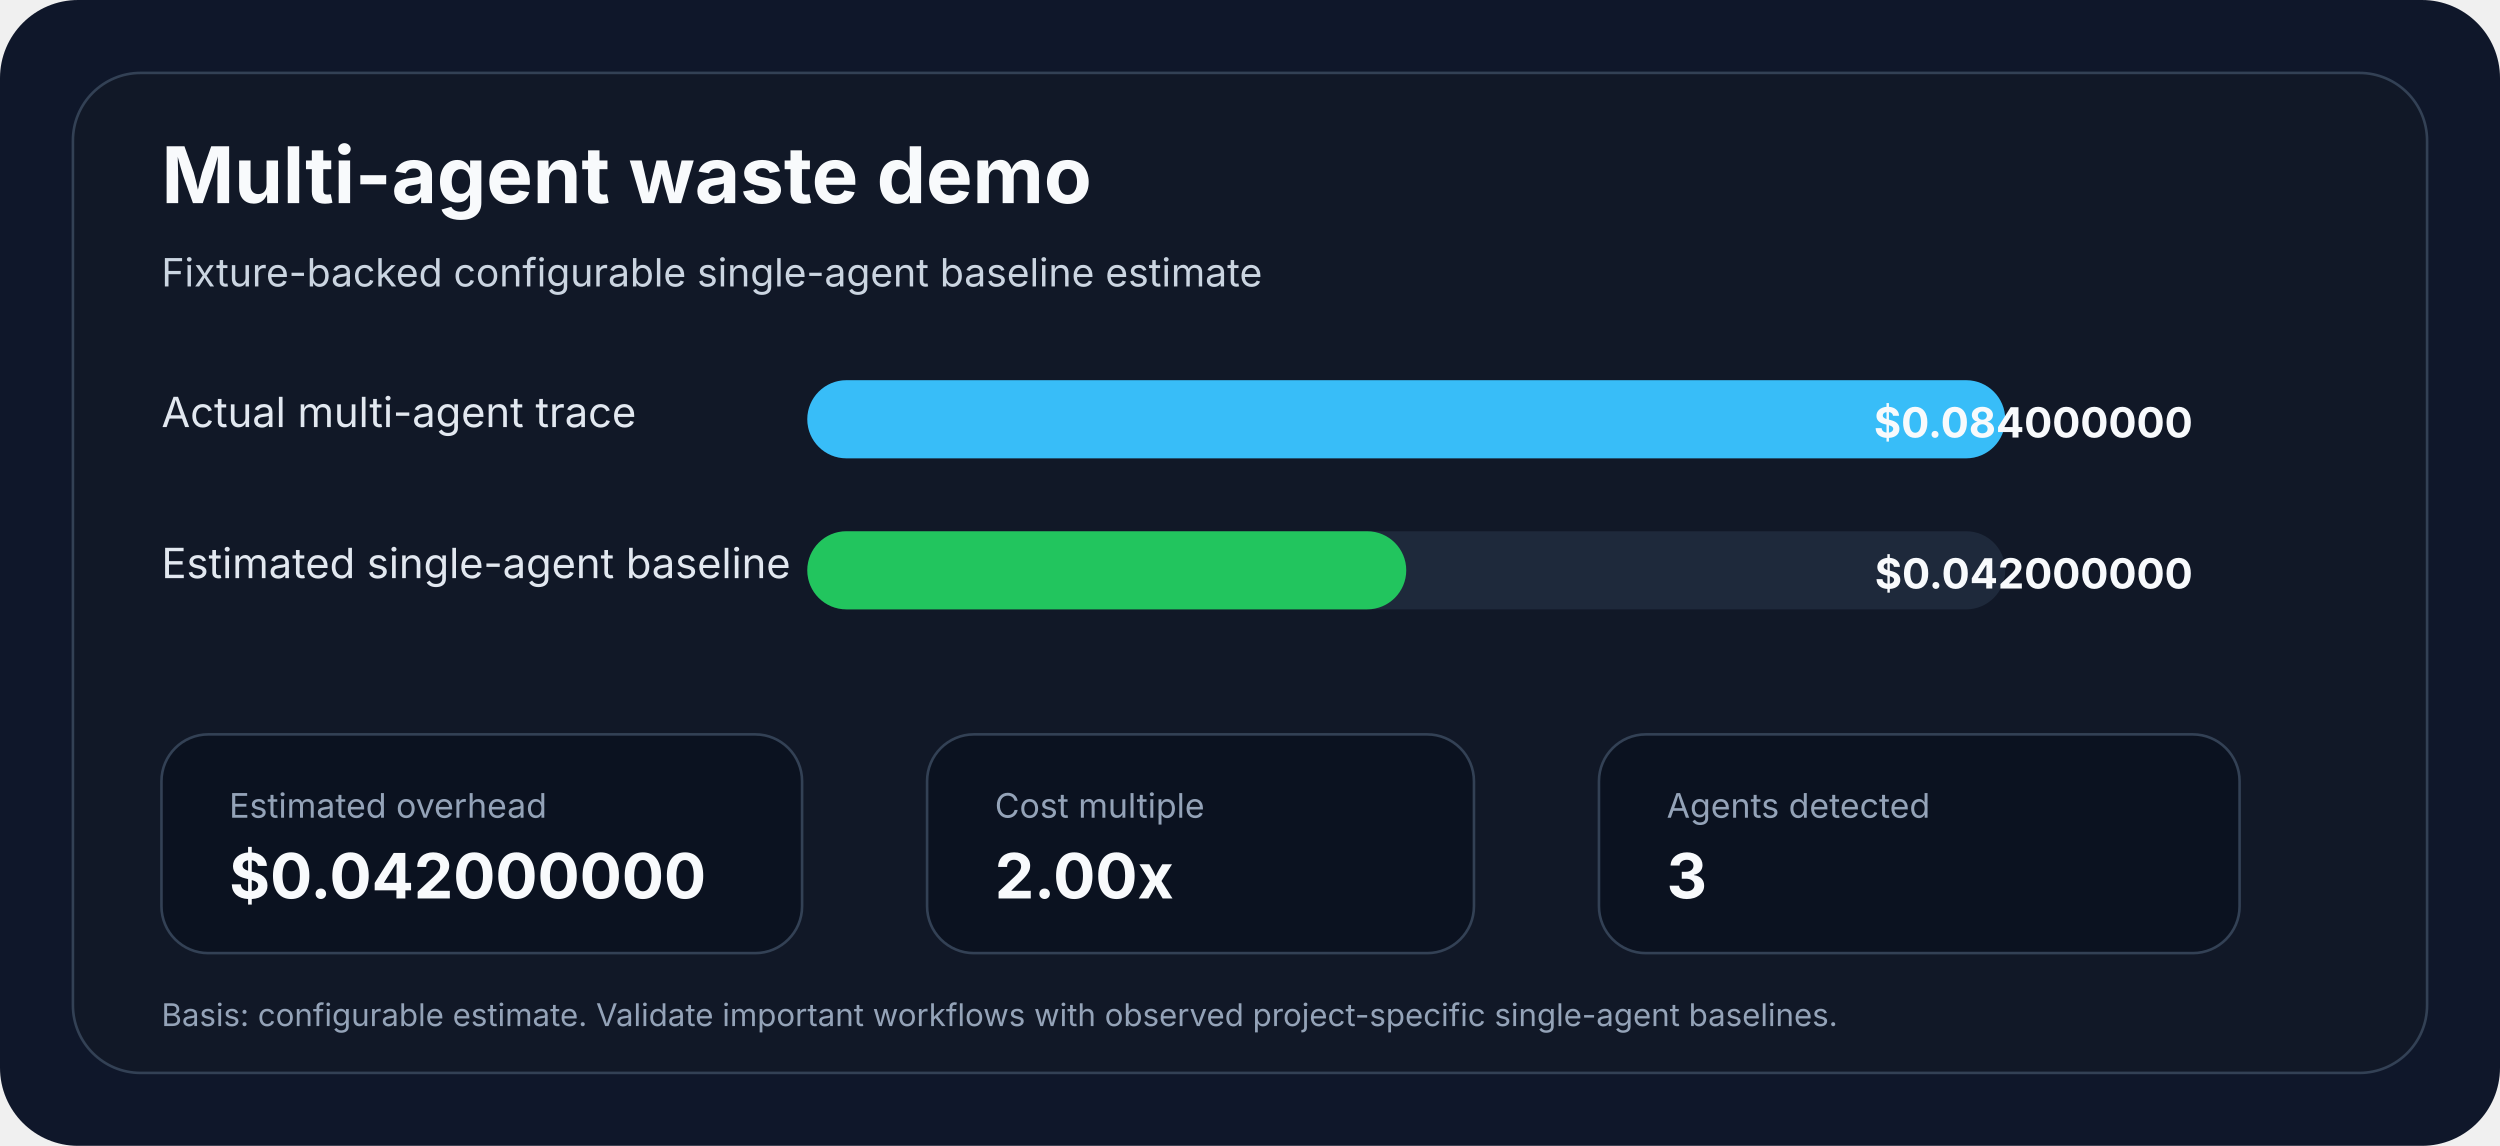
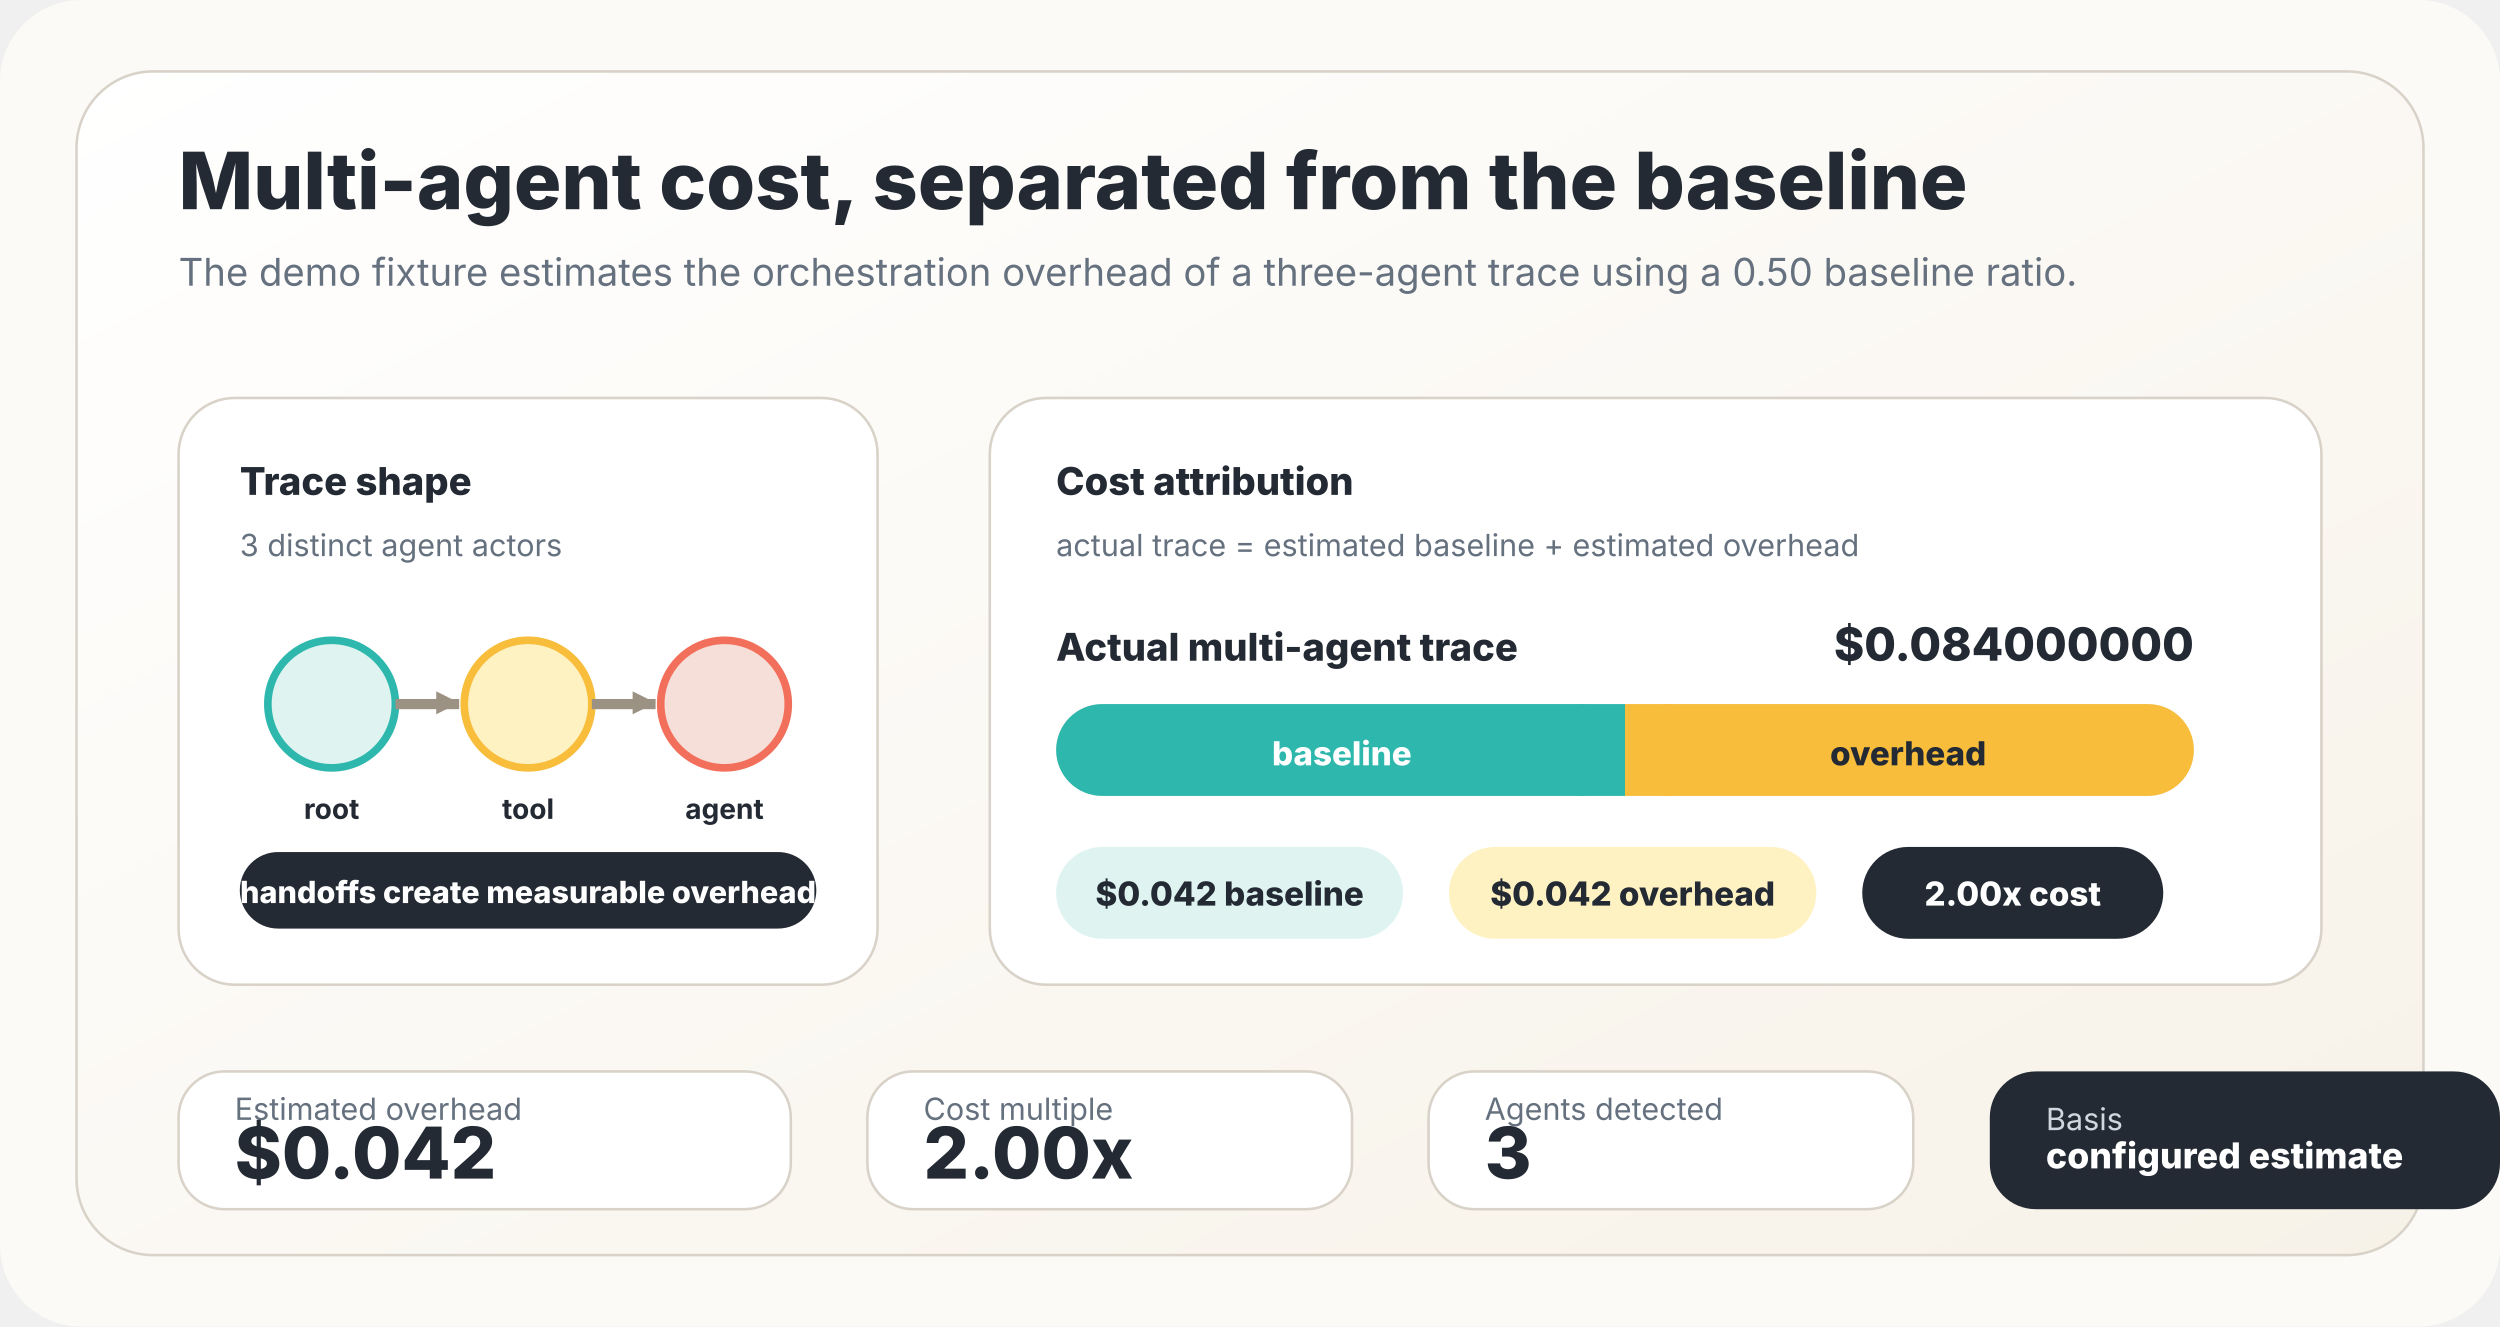
- <svg xmlns="http://www.w3.org/2000/svg" width="960" height="440" viewBox="0 0 960 440" role="img" aria-labelledby="title desc">
-   <rect width="960" height="440" rx="30" fill="#0f172a" />
-   <rect x="28" y="28" width="904" height="384" rx="26" fill="#111827" stroke="#334155" />
-   <text x="62" y="78" fill="#f8fafc" font-family="Inter, ui-sans-serif, system-ui, sans-serif" font-size="30" font-weight="700">Multi-agent waste demo</text>
-   <text x="62" y="110" fill="#cbd5e1" font-family="Inter, ui-sans-serif, system-ui, sans-serif" font-size="15">Fixture-backed configurable single-agent baseline estimate</text>
-   <g font-family="Inter, ui-sans-serif, system-ui, sans-serif">
-     <text x="62" y="164" fill="#e2e8f0" font-size="16">Actual multi-agent trace</text>
-     <rect x="310" y="146" width="460" height="30" rx="15" fill="#1e293b" />
-     <rect x="310" y="146" width="460" height="30" rx="15" fill="#38bdf8" />
-     <text x="842" y="168" fill="#f8fafc" font-size="16" font-weight="700" text-anchor="end">$0.084000000</text>
-     <text x="62" y="222" fill="#e2e8f0" font-size="16">Estimated single-agent baseline</text>
-     <rect x="310" y="204" width="460" height="30" rx="15" fill="#1e293b" />
-     <rect x="310" y="204" width="230" height="30" rx="15" fill="#22c55e" />
-     <text x="842" y="226" fill="#f8fafc" font-size="16" font-weight="700" text-anchor="end">$0.042000000</text>
+ <svg xmlns="http://www.w3.org/2000/svg" width="980" height="520" viewBox="0 0 980 520" role="img" aria-labelledby="title desc">
+   <defs>
+     <linearGradient id="panel" x1="0" y1="0" x2="1" y2="1">
+       <stop offset="0" stop-color="#ffffff" />
+       <stop offset="1" stop-color="#f7f2e8" />
+     </linearGradient>
+     <marker id="arrow" markerWidth="10" markerHeight="10" refX="9" refY="5" orient="auto" markerUnits="userSpaceOnUse">
+       <path d="M0 0L9 4.5L0 9Z" fill="#9c9284" />
+     </marker>
+     <style>
+       .font { font-family: Inter, ui-sans-serif, system-ui, -apple-system, BlinkMacSystemFont, "Segoe UI", sans-serif; }
+       .title { fill: #232a33; font-size: 31px; font-weight: 760; }
+       .sub { fill: #66717f; font-size: 15px; }
+       .label { fill: #232a33; font-size: 15px; font-weight: 760; }
+       .muted { fill: #66717f; font-size: 12px; }
+       .metric { fill: #232a33; font-size: 28px; font-weight: 800; }
+       .money { fill: #232a33; font-size: 18px; font-weight: 800; }
+     </style>
+   </defs>
+   <rect width="980" height="520" rx="32" fill="#fbfaf7" />
+   <rect x="30" y="28" width="920" height="464" rx="30" fill="url(#panel)" stroke="#d8d2c8" />
+   <g class="font">
+     <text x="70" y="82" class="title">Multi-agent cost, separated from the baseline</text>
+     <text x="70" y="112" class="sub">The demo fixture estimates the orchestration overhead of a three-agent trace using a 0.50 baseline ratio.</text>
+     <g transform="translate(70 156)">
+       <rect width="274" height="230" rx="22" fill="#ffffff" stroke="#d8d2c8" />
+       <text x="24" y="38" class="label">Trace shape</text>
+       <text x="24" y="62" class="muted">3 distinct agent actors</text>
+       <g transform="translate(28 94)">
+         <circle cx="32" cy="26" r="25" fill="#dff4f1" stroke="#2db7ad" stroke-width="3" />
+         <circle cx="109" cy="26" r="25" fill="#fff2c2" stroke="#f8bd3b" stroke-width="3" />
+         <circle cx="186" cy="26" r="25" fill="#f6dfd8" stroke="#f26f5b" stroke-width="3" />
+         <path d="M57 26H82" fill="none" stroke="#9c9284" stroke-width="4" marker-end="url(#arrow)" />
+         <path d="M134 26H159" fill="none" stroke="#9c9284" stroke-width="4" marker-end="url(#arrow)" />
+         <text x="32" y="71" fill="#232a33" font-size="11" font-weight="700" text-anchor="middle">root</text>
+         <text x="109" y="71" fill="#232a33" font-size="11" font-weight="700" text-anchor="middle">tool</text>
+         <text x="186" y="71" fill="#232a33" font-size="11" font-weight="700" text-anchor="middle">agent</text>
+       </g>
+       <rect x="24" y="178" width="226" height="30" rx="15" fill="#232a33" />
+       <text x="137" y="198" text-anchor="middle" fill="#ffffff" font-size="12" font-weight="760">handoffs create measurable overhead</text>
+     </g>
+     <g transform="translate(388 156)">
+       <rect width="522" height="230" rx="22" fill="#ffffff" stroke="#d8d2c8" />
+       <text x="26" y="38" class="label">Cost attribution</text>
+       <text x="26" y="62" class="muted">actual trace = estimated baseline + estimated overhead</text>
+       <text x="26" y="103" class="label">Actual multi-agent trace</text>
+       <text x="472" y="103" class="money" text-anchor="end">$0.084000000</text>
+       <rect x="26" y="120" width="446" height="36" rx="18" fill="#f1ede4" />
+       <rect x="26" y="120" width="223" height="36" rx="18" fill="#2db7ad" />
+       <path d="M231 120H249V156H231Z" fill="#2db7ad" />
+       <rect x="249" y="120" width="223" height="36" rx="18" fill="#f8bd3b" />
+       <path d="M249 120H267V156H249Z" fill="#f8bd3b" />
+       <text x="138" y="144" fill="#ffffff" font-size="13" font-weight="800" text-anchor="middle">baseline</text>
+       <text x="360" y="144" fill="#232a33" font-size="13" font-weight="800" text-anchor="middle">overhead</text>
+       <g transform="translate(26 176)">
+         <rect width="136" height="36" rx="18" fill="#dff4f1" />
+         <text x="68" y="23" fill="#232a33" font-size="13" font-weight="800" text-anchor="middle">$0.042 baseline</text>
+         <rect x="154" width="144" height="36" rx="18" fill="#fff2c2" />
+         <text x="226" y="23" fill="#232a33" font-size="13" font-weight="800" text-anchor="middle">$0.042 overhead</text>
+         <rect x="316" width="118" height="36" rx="18" fill="#232a33" />
+         <text x="375" y="23" fill="#ffffff" font-size="13" font-weight="800" text-anchor="middle">2.00x cost</text>
+       </g>
+     </g>
+     <g transform="translate(70 420)">
+       <rect width="240" height="54" rx="18" fill="#ffffff" stroke="#d8d2c8" />
+       <text x="22" y="19" class="muted">Estimated overhead</text>
+       <text x="22" y="42" class="metric">$0.042</text>
+       <rect x="270" width="190" height="54" rx="18" fill="#ffffff" stroke="#d8d2c8" />
+       <text x="292" y="19" class="muted">Cost multiple</text>
+       <text x="292" y="42" class="metric">2.00x</text>
+       <rect x="490" width="190" height="54" rx="18" fill="#ffffff" stroke="#d8d2c8" />
+       <text x="512" y="19" class="muted">Agents detected</text>
+       <text x="512" y="42" class="metric">3</text>
+       <rect x="710" width="200" height="54" rx="18" fill="#232a33" />
+       <text x="732" y="23" fill="#cfd7df" font-size="12">Basis</text>
+       <text x="732" y="38" fill="#ffffff" font-size="14" font-weight="760">configured estimate</text>
+     </g>
  </g>
-   <g font-family="Inter, ui-sans-serif, system-ui, sans-serif">
-     <rect x="62" y="282" width="246" height="84" rx="18" fill="#0b1220" stroke="#334155" />
-     <text x="88" y="314" fill="#94a3b8" font-size="13">Estimated overhead</text>
-     <text x="88" y="345" fill="#f8fafc" font-size="24" font-weight="700">$0.042000000</text>
-     <rect x="356" y="282" width="210" height="84" rx="18" fill="#0b1220" stroke="#334155" />
-     <text x="382" y="314" fill="#94a3b8" font-size="13">Cost multiple</text>
-     <text x="382" y="345" fill="#f8fafc" font-size="24" font-weight="700">2.00x</text>
-     <rect x="614" y="282" width="246" height="84" rx="18" fill="#0b1220" stroke="#334155" />
-     <text x="640" y="314" fill="#94a3b8" font-size="13">Agents detected</text>
-     <text x="640" y="345" fill="#f8fafc" font-size="24" font-weight="700">3</text>
-   </g>
-   <text x="62" y="394" fill="#94a3b8" font-family="Inter, ui-sans-serif, system-ui, sans-serif" font-size="12">Basis: configurable estimate. Validate important workflows with observed project-specific single-agent baselines.</text>
</svg>
